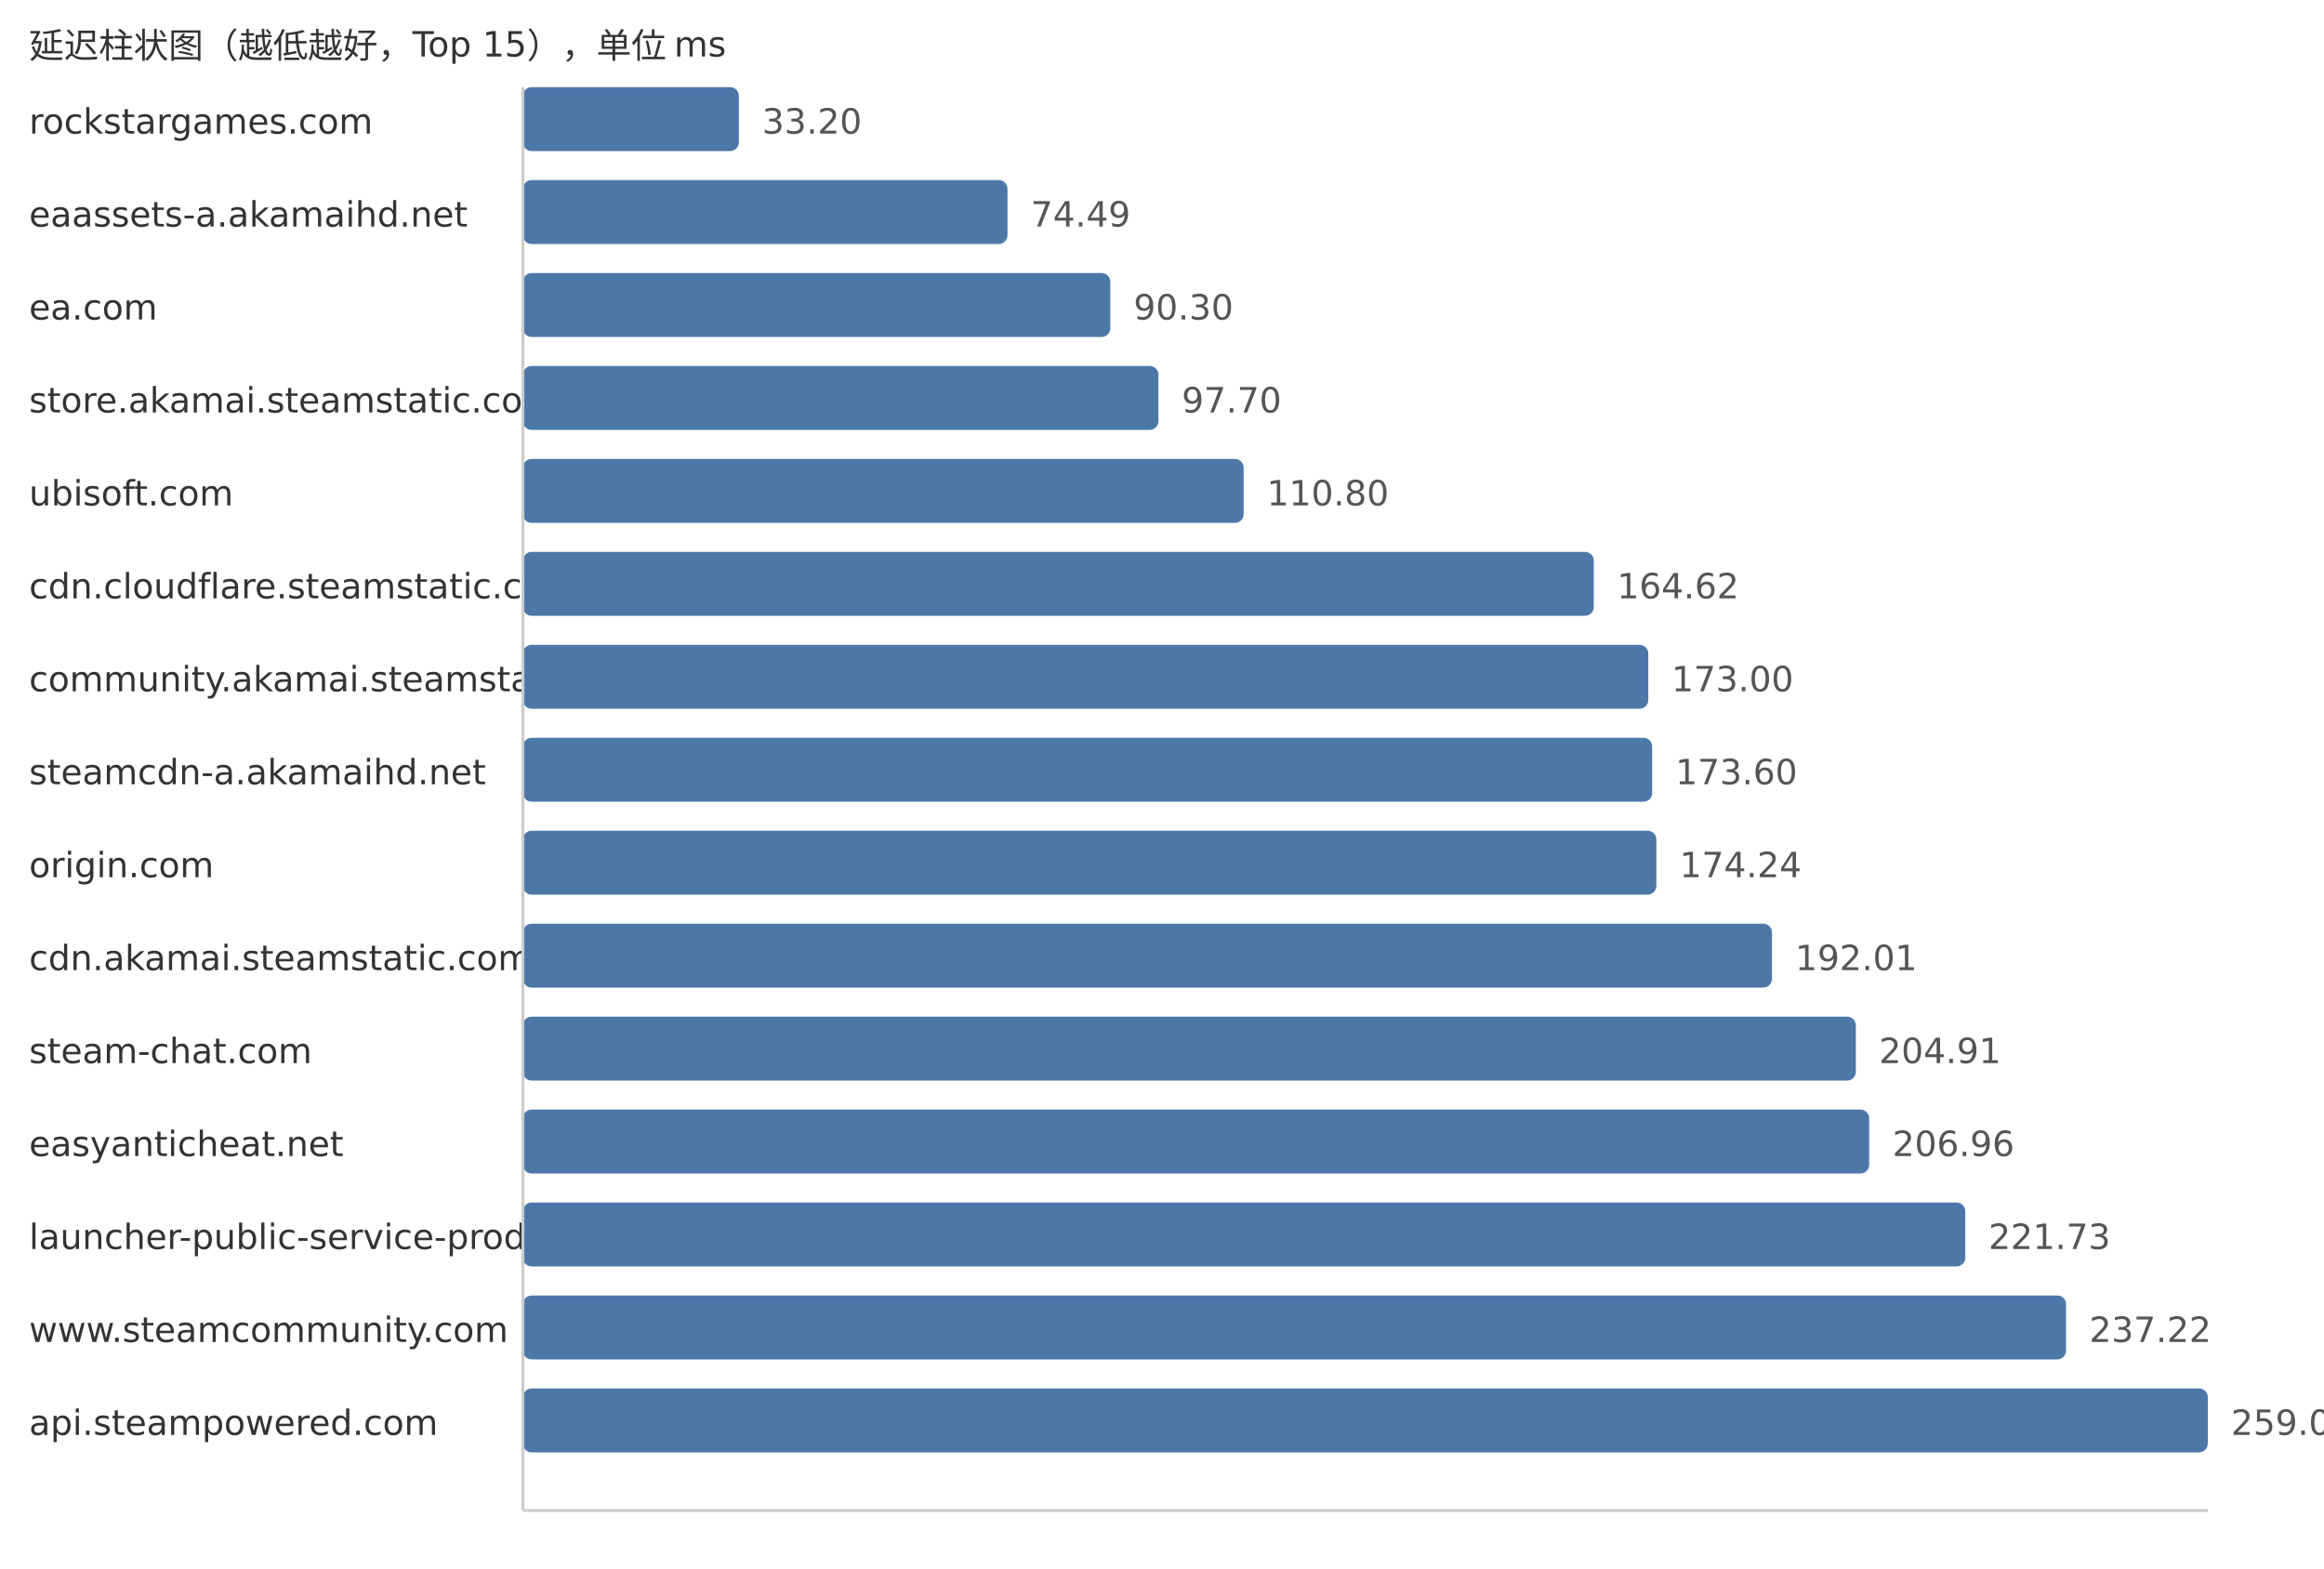
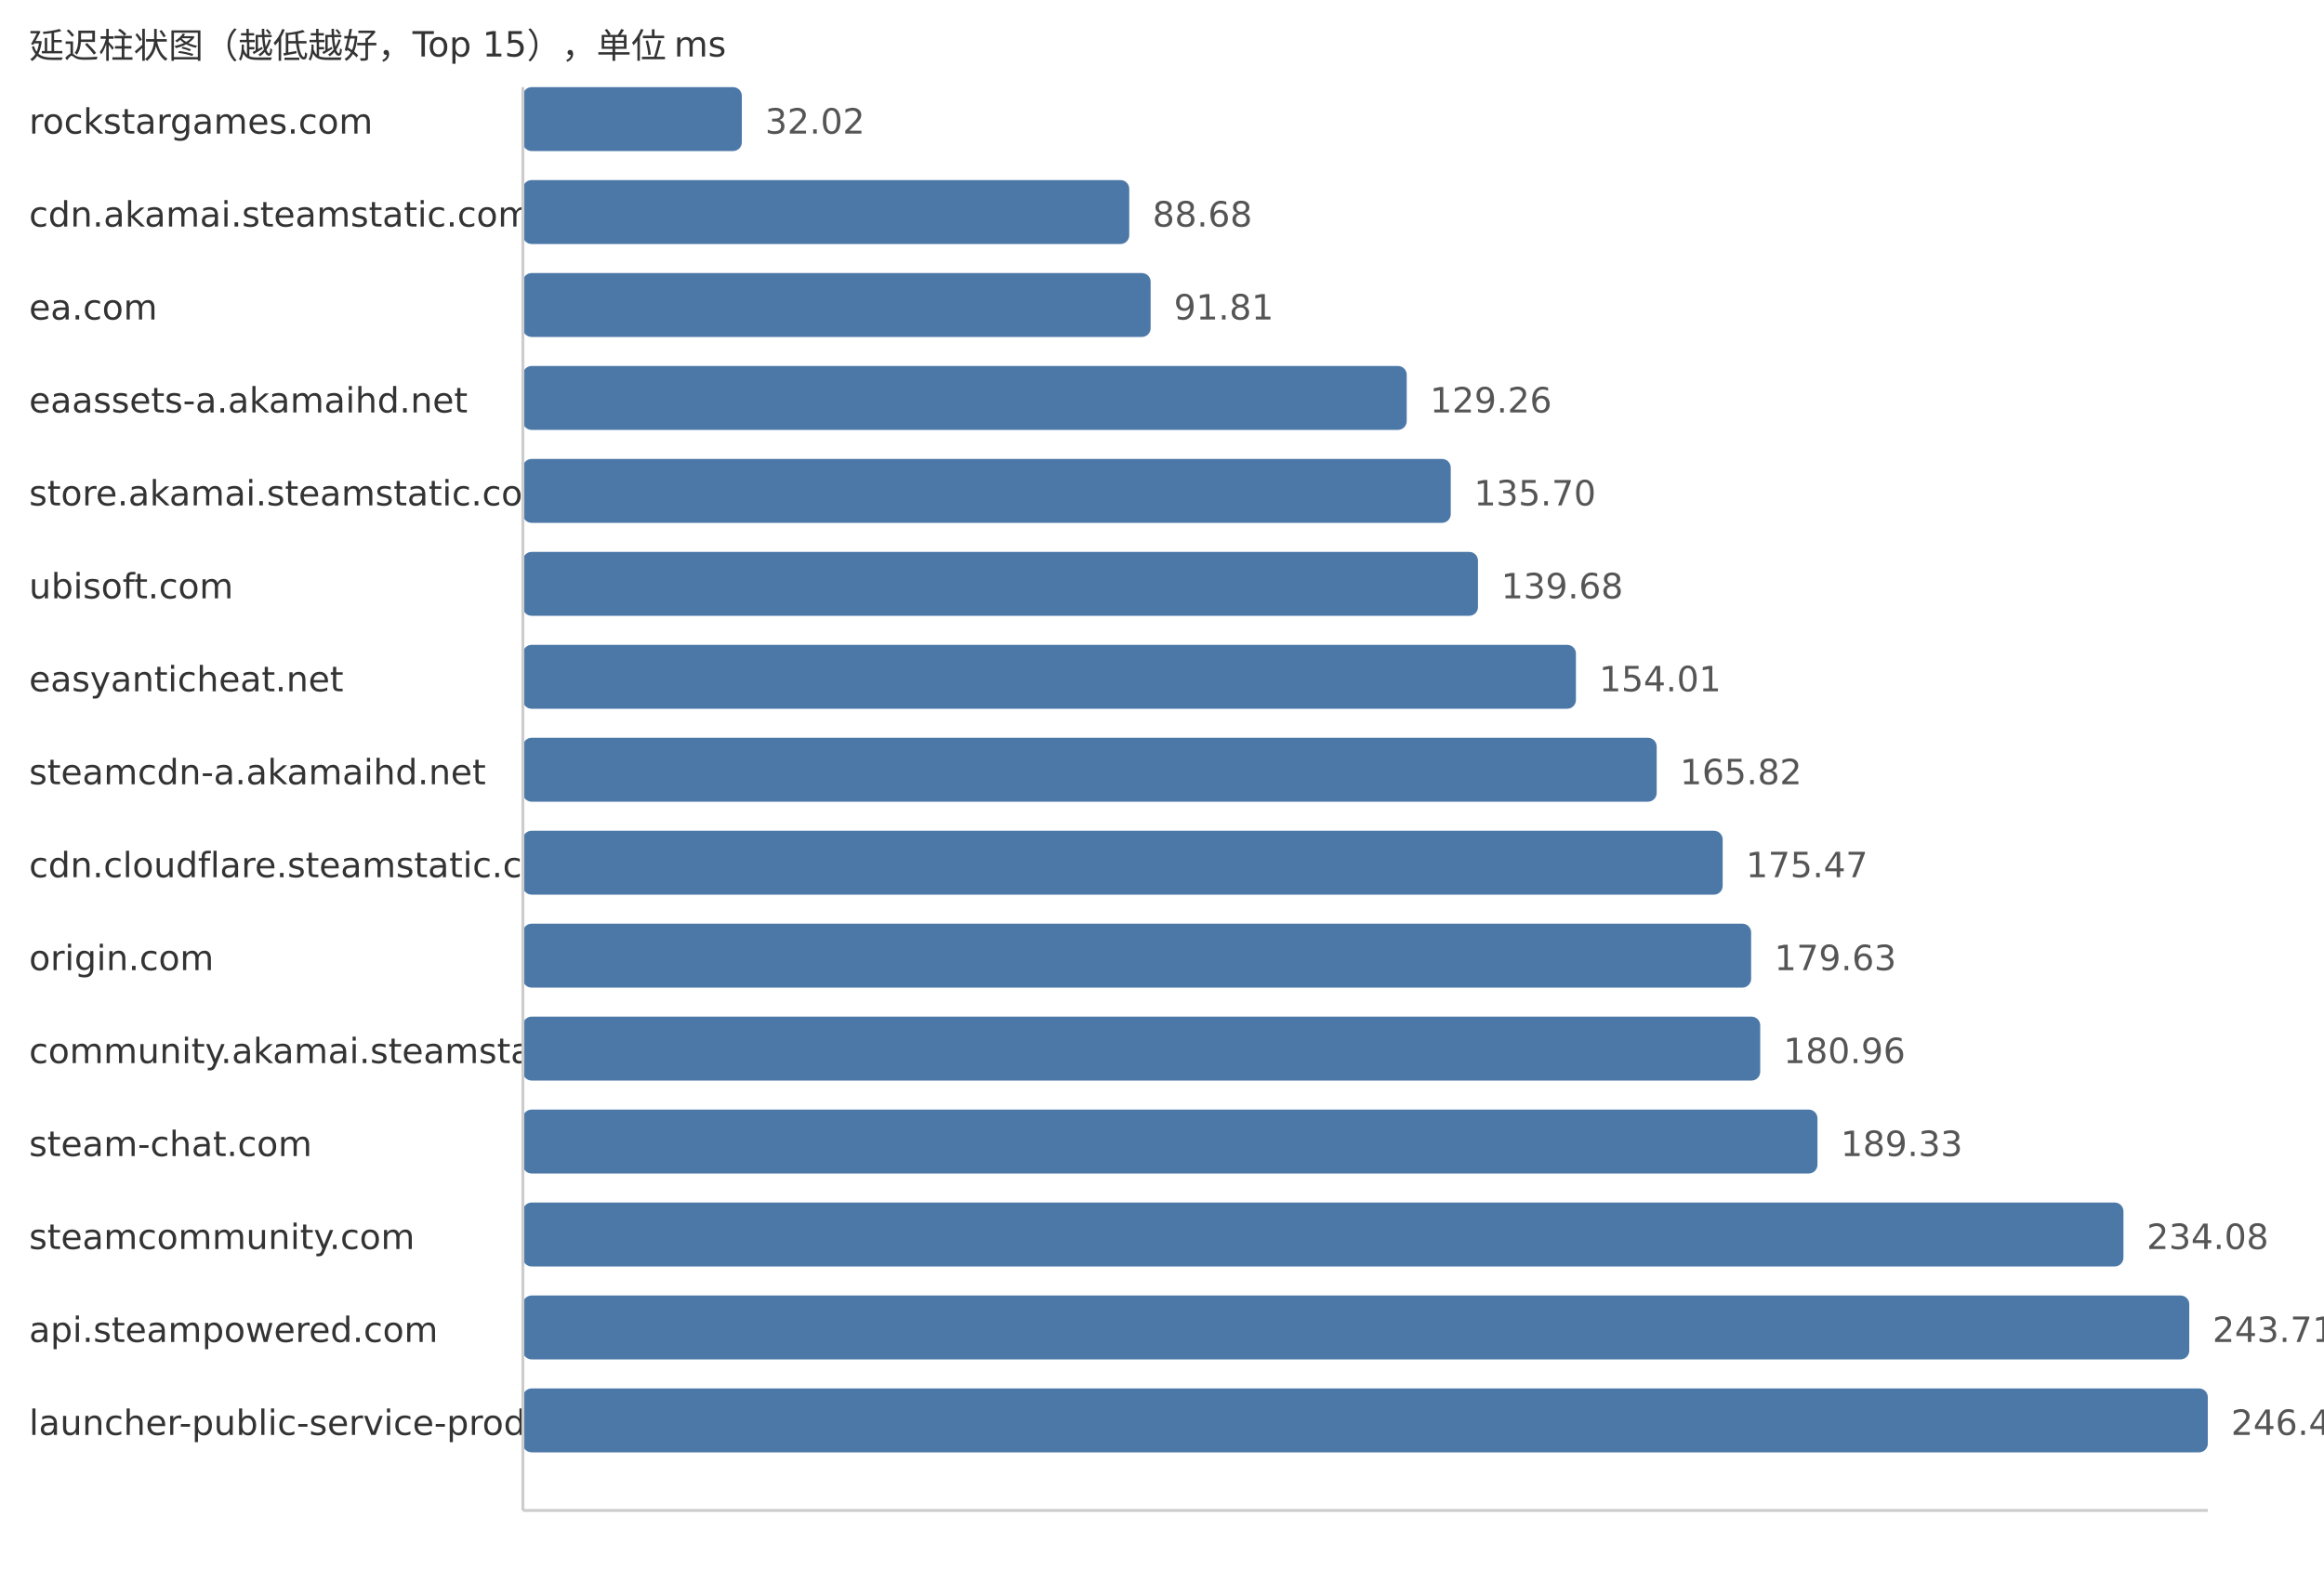
<svg xmlns="http://www.w3.org/2000/svg" width="800" height="540">
  <style> .label{font-family:DejaVu Sans,Verdana,Geneva,sans-serif;font-size:12px;fill:#333} .value{font-family:DejaVu Sans,Verdana,Geneva,sans-serif;font-size:12px;fill:#555} </style>
  <text x="10" y="20" class="label">延迟柱状图（越低越好，Top 15），单位 ms</text>
  <text x="10" y="46" class="label">rockstargames.com</text>
-   <rect x="180" y="30" width="74.34" height="22" fill="#4c78a8" rx="3" />
-   <text x="262.34" y="46" class="value">33.20</text>
-   <text x="10" y="78" class="label">eaassets-a.akamaihd.net</text>
-   <rect x="180" y="62" width="166.81" height="22" fill="#4c78a8" rx="3" />
-   <text x="354.81" y="78" class="value">74.49</text>
+   <rect x="180" y="30" width="75.37" height="22" fill="#4c78a8" rx="3" />
+   <text x="263.37" y="46" class="value">32.02</text>
+   <text x="10" y="78" class="label">cdn.akamai.steamstatic.com</text>
+   <rect x="180" y="62" width="208.73" height="22" fill="#4c78a8" rx="3" />
+   <text x="396.73" y="78" class="value">88.68</text>
  <text x="10" y="110" class="label">ea.com</text>
-   <rect x="180" y="94" width="202.21" height="22" fill="#4c78a8" rx="3" />
-   <text x="390.21" y="110" class="value">90.30</text>
-   <text x="10" y="142" class="label">store.akamai.steamstatic.com</text>
-   <rect x="180" y="126" width="218.78" height="22" fill="#4c78a8" rx="3" />
-   <text x="406.78" y="142" class="value">97.70</text>
-   <text x="10" y="174" class="label">ubisoft.com</text>
-   <rect x="180" y="158" width="248.11" height="22" fill="#4c78a8" rx="3" />
-   <text x="436.11" y="174" class="value">110.80</text>
-   <text x="10" y="206" class="label">cdn.cloudflare.steamstatic.com</text>
-   <rect x="180" y="190" width="368.63" height="22" fill="#4c78a8" rx="3" />
-   <text x="556.63" y="206" class="value">164.62</text>
-   <text x="10" y="238" class="label">community.akamai.steamstatic.com</text>
-   <rect x="180" y="222" width="387.4" height="22" fill="#4c78a8" rx="3" />
-   <text x="575.4" y="238" class="value">173.00</text>
+   <rect x="180" y="94" width="216.09" height="22" fill="#4c78a8" rx="3" />
+   <text x="404.09" y="110" class="value">91.81</text>
+   <text x="10" y="142" class="label">eaassets-a.akamaihd.net</text>
+   <rect x="180" y="126" width="304.24" height="22" fill="#4c78a8" rx="3" />
+   <text x="492.24" y="142" class="value">129.26</text>
+   <text x="10" y="174" class="label">store.akamai.steamstatic.com</text>
+   <rect x="180" y="158" width="319.4" height="22" fill="#4c78a8" rx="3" />
+   <text x="507.4" y="174" class="value">135.70</text>
+   <text x="10" y="206" class="label">ubisoft.com</text>
+   <rect x="180" y="190" width="328.77" height="22" fill="#4c78a8" rx="3" />
+   <text x="516.77" y="206" class="value">139.68</text>
+   <text x="10" y="238" class="label">easyanticheat.net</text>
+   <rect x="180" y="222" width="362.49" height="22" fill="#4c78a8" rx="3" />
+   <text x="550.49" y="238" class="value">154.01</text>
  <text x="10" y="270" class="label">steamcdn-a.akamaihd.net</text>
-   <rect x="180" y="254" width="388.74" height="22" fill="#4c78a8" rx="3" />
-   <text x="576.74" y="270" class="value">173.60</text>
-   <text x="10" y="302" class="label">origin.com</text>
-   <rect x="180" y="286" width="390.17" height="22" fill="#4c78a8" rx="3" />
-   <text x="578.17" y="302" class="value">174.24</text>
-   <text x="10" y="334" class="label">cdn.akamai.steamstatic.com</text>
-   <rect x="180" y="318" width="429.97" height="22" fill="#4c78a8" rx="3" />
-   <text x="617.97" y="334" class="value">192.01</text>
-   <text x="10" y="366" class="label">steam-chat.com</text>
-   <rect x="180" y="350" width="458.85" height="22" fill="#4c78a8" rx="3" />
-   <text x="646.85" y="366" class="value">204.91</text>
-   <text x="10" y="398" class="label">easyanticheat.net</text>
-   <rect x="180" y="382" width="463.44" height="22" fill="#4c78a8" rx="3" />
-   <text x="651.44" y="398" class="value">206.96</text>
-   <text x="10" y="430" class="label">launcher-public-service-prod06.ol.epicgames.com</text>
-   <rect x="180" y="414" width="496.52" height="22" fill="#4c78a8" rx="3" />
-   <text x="684.52" y="430" class="value">221.73</text>
-   <text x="10" y="462" class="label">www.steamcommunity.com</text>
-   <rect x="180" y="446" width="531.21" height="22" fill="#4c78a8" rx="3" />
-   <text x="719.21" y="462" class="value">237.22</text>
-   <text x="10" y="494" class="label">api.steampowered.com</text>
+   <rect x="180" y="254" width="390.29" height="22" fill="#4c78a8" rx="3" />
+   <text x="578.29" y="270" class="value">165.82</text>
+   <text x="10" y="302" class="label">cdn.cloudflare.steamstatic.com</text>
+   <rect x="180" y="286" width="413.0" height="22" fill="#4c78a8" rx="3" />
+   <text x="601.0" y="302" class="value">175.47</text>
+   <text x="10" y="334" class="label">origin.com</text>
+   <rect x="180" y="318" width="422.8" height="22" fill="#4c78a8" rx="3" />
+   <text x="610.8" y="334" class="value">179.63</text>
+   <text x="10" y="366" class="label">community.akamai.steamstatic.com</text>
+   <rect x="180" y="350" width="425.93" height="22" fill="#4c78a8" rx="3" />
+   <text x="613.93" y="366" class="value">180.96</text>
+   <text x="10" y="398" class="label">steam-chat.com</text>
+   <rect x="180" y="382" width="445.63" height="22" fill="#4c78a8" rx="3" />
+   <text x="633.63" y="398" class="value">189.33</text>
+   <text x="10" y="430" class="label">steamcommunity.com</text>
+   <rect x="180" y="414" width="550.96" height="22" fill="#4c78a8" rx="3" />
+   <text x="738.96" y="430" class="value">234.08</text>
+   <text x="10" y="462" class="label">api.steampowered.com</text>
+   <rect x="180" y="446" width="573.62" height="22" fill="#4c78a8" rx="3" />
+   <text x="761.62" y="462" class="value">243.71</text>
+   <text x="10" y="494" class="label">launcher-public-service-prod06.ol.epicgames.com</text>
  <rect x="180" y="478" width="580.0" height="22" fill="#4c78a8" rx="3" />
-   <text x="768.0" y="494" class="value">259.01</text>
+   <text x="768.0" y="494" class="value">246.42</text>
  <line x1="180" y1="30" x2="180" y2="520" stroke="#ccc" />
  <line x1="180" y1="520" x2="760" y2="520" stroke="#ccc" />
</svg>
